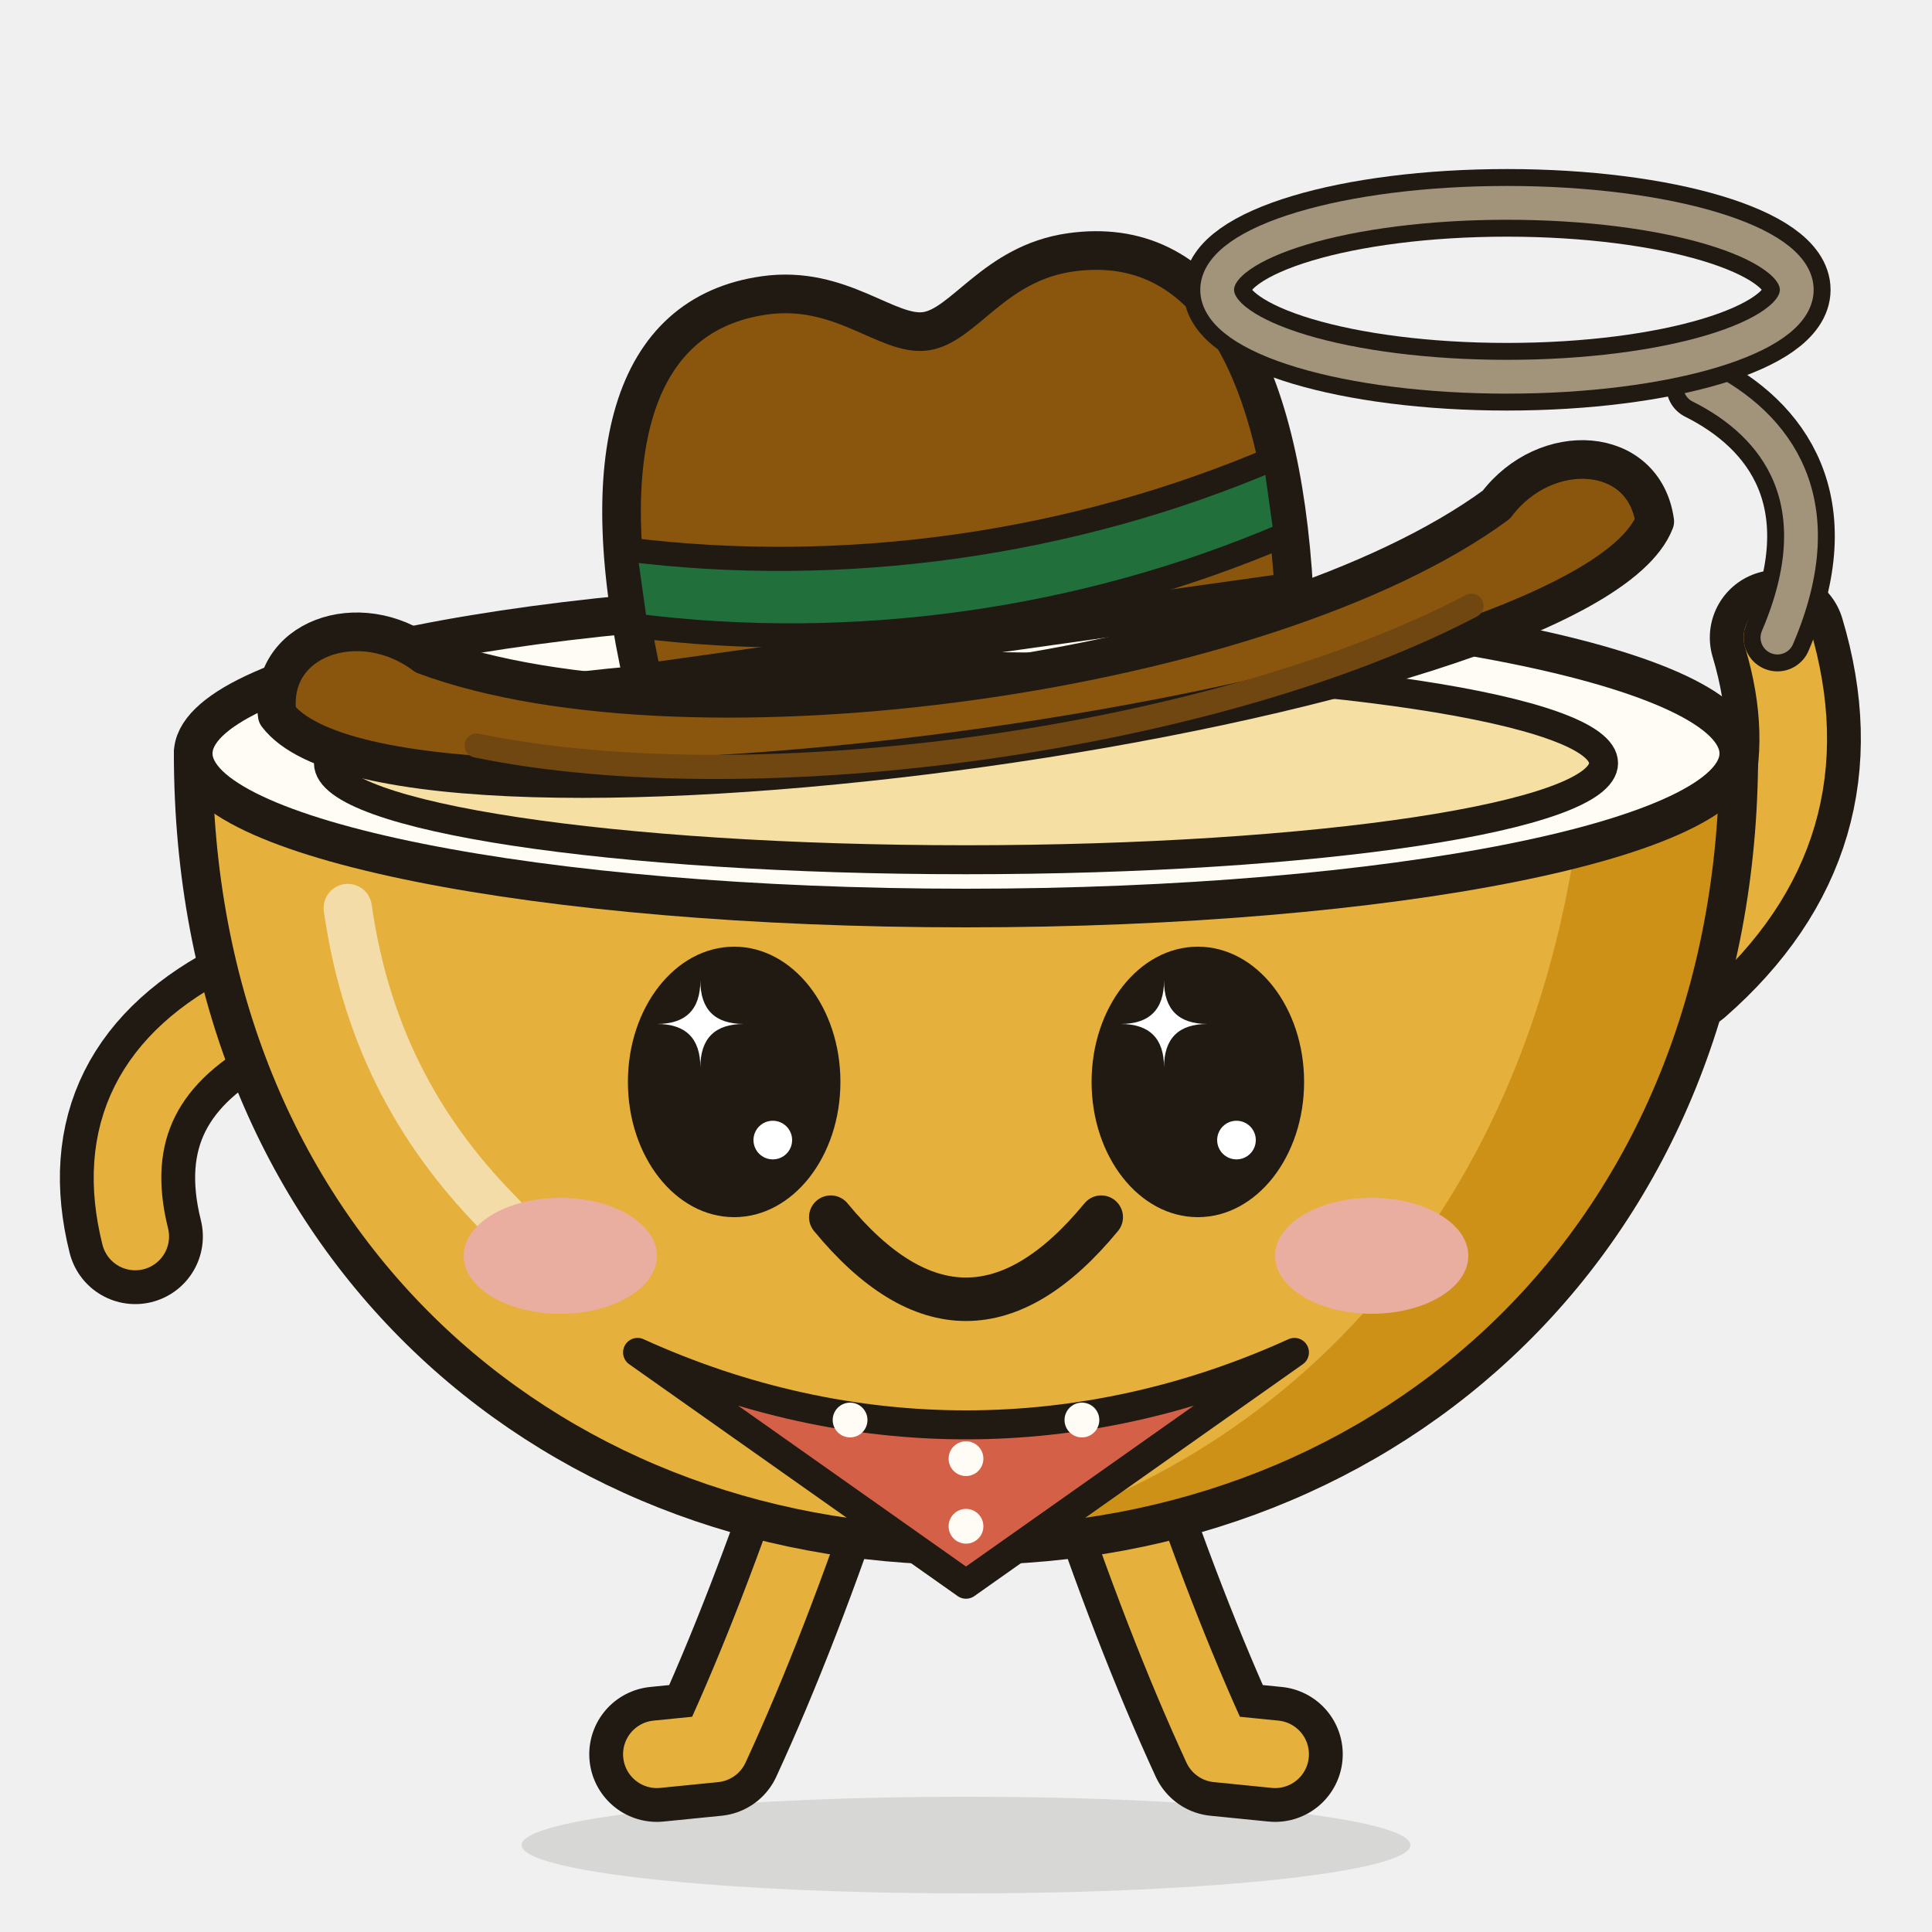
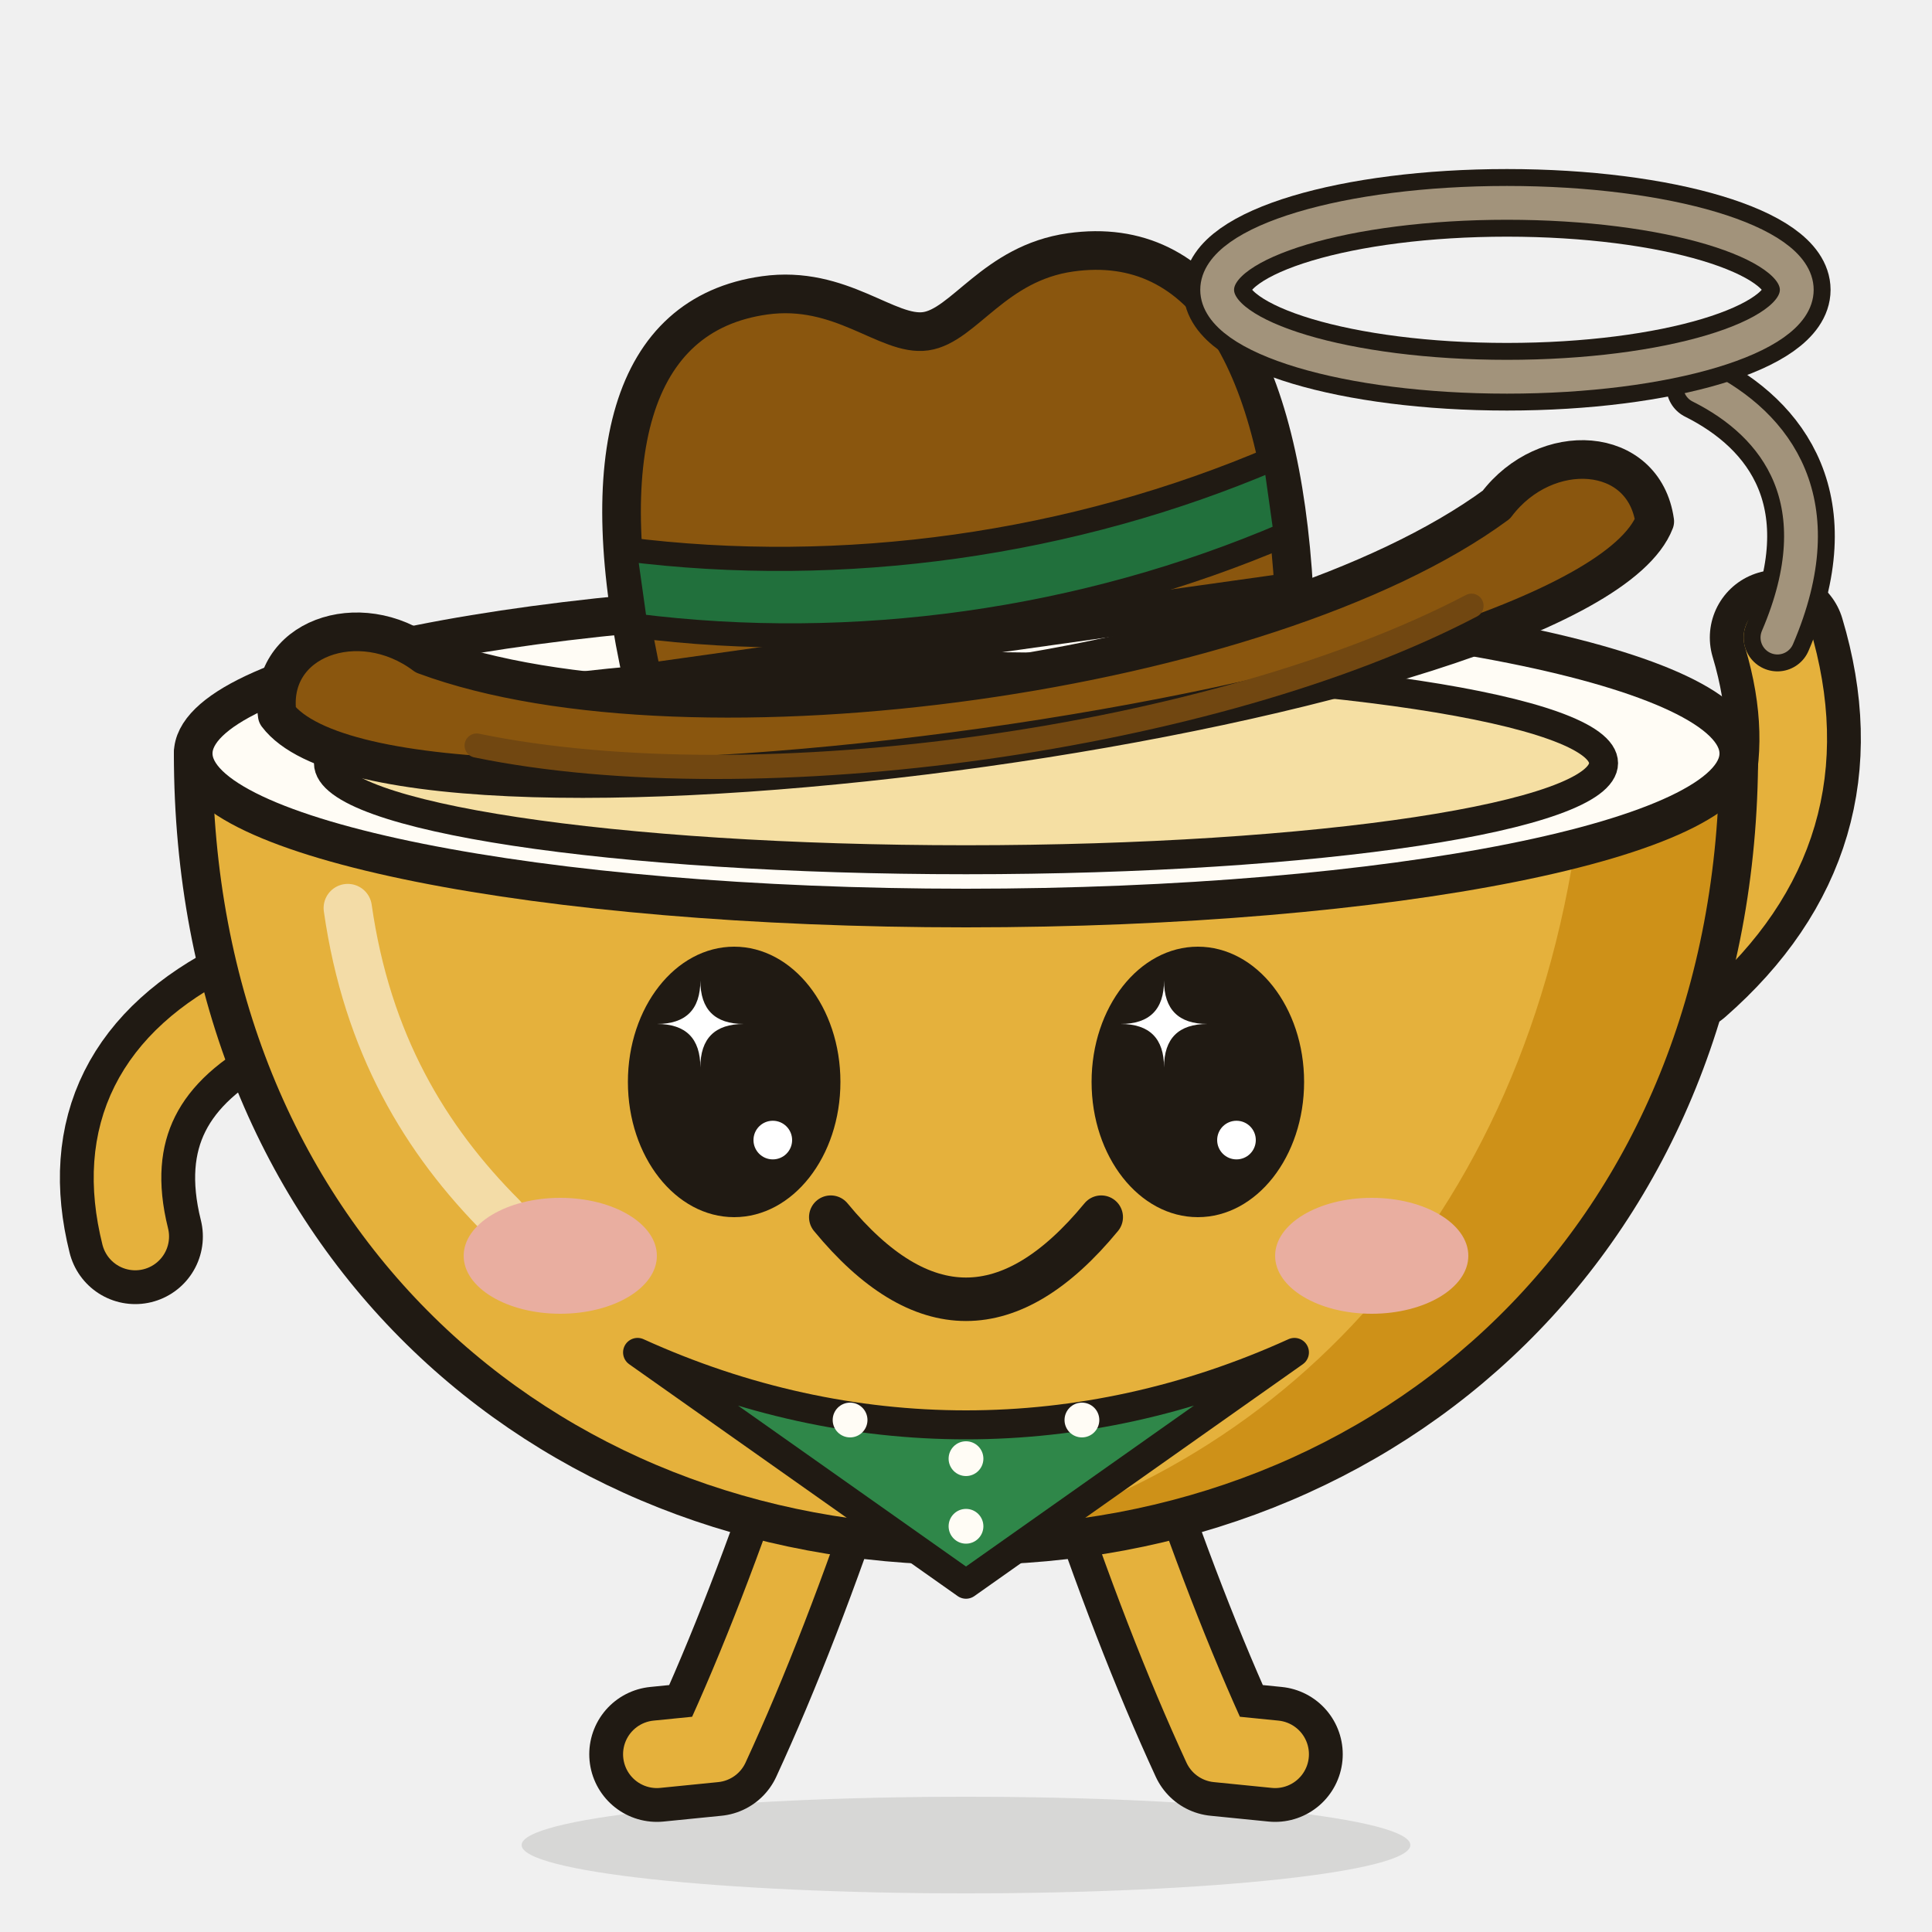
<svg xmlns="http://www.w3.org/2000/svg" width="400" height="400" viewBox="0 0 200 200" fill="none">
  <ellipse cx="100" cy="191" rx="46" ry="5" fill="#201a13" fill-opacity="0.12" />
  <g>
    <path d="M86 150Q80 168 74 181l-6 0.6" stroke="#201a13" stroke-width="14" stroke-linecap="round" stroke-linejoin="round" fill="none" />
    <path d="M86 150Q80 168 74 181l-6 0.6" stroke="#e5b13c" stroke-width="7" stroke-linecap="round" stroke-linejoin="round" fill="none" />
    <path d="M114 150Q120 168 126 181l6 0.6" stroke="#201a13" stroke-width="14" stroke-linecap="round" stroke-linejoin="round" fill="none" />
    <path d="M114 150Q120 168 126 181l6 0.6" stroke="#e5b13c" stroke-width="7" stroke-linecap="round" stroke-linejoin="round" fill="none" />
    <path d="M26 104Q10 112 14 128" stroke="#201a13" stroke-width="14" stroke-linecap="round" stroke-linejoin="round" fill="none" />
    <path d="M26 104Q10 112 14 128" stroke="#e5b13c" stroke-width="7" stroke-linecap="round" stroke-linejoin="round" fill="none" />
    <path d="M174 100Q190 86 184 66" stroke="#201a13" stroke-width="14" stroke-linecap="round" stroke-linejoin="round" fill="none" />
    <path d="M174 100Q190 86 184 66" stroke="#e5b13c" stroke-width="7" stroke-linecap="round" stroke-linejoin="round" fill="none" />
    <path d="M20 78C20 128 56 160 100 160C144 160 180 128 180 78Z" fill="#e5b13c" />
    <path d="M180 78C180 128 144 160 100 160C134 152 160 124 164 80Z" fill="#ce9118" />
    <path d="M36 94C38 108 44 118 52 126" stroke="#fff" stroke-width="5" stroke-linecap="round" stroke-linejoin="round" fill="none" stroke-opacity="0.55" />
    <path d="M20 78C20 128 56 160 100 160C144 160 180 128 180 78Z" fill="none" stroke="#201a13" stroke-width="4" stroke-linejoin="round" />
    <ellipse cx="100" cy="78" rx="80" ry="16" fill="#fffcf5" stroke="#201a13" stroke-width="4" />
    <ellipse cx="100" cy="79" rx="66" ry="10" fill="#f5dfa3" stroke="#201a13" stroke-width="3" />
    <ellipse cx="58" cy="130" rx="10" ry="6" fill="#e9aea0" />
    <ellipse cx="142" cy="130" rx="10" ry="6" fill="#e9aea0" />
    <ellipse cx="76" cy="112" rx="11" ry="14" fill="#201a13" />
    <path d="M72.5 101.5Q72.5 106 77 106Q72.5 106 72.5 110.5Q72.5 106 68 106Q72.5 106 72.5 101.5Z" fill="#fff" />
    <circle cx="80" cy="118.02" r="2" fill="#fff" />
    <ellipse cx="124" cy="112" rx="11" ry="14" fill="#201a13" />
    <path d="M120.5 101.5Q120.5 106 125 106Q120.5 106 120.5 110.5Q120.5 106 116 106Q120.5 106 120.5 101.5Z" fill="#fff" />
    <circle cx="128" cy="118.02" r="2" fill="#fff" />
    <path d="M86 126Q100 143 114 126" stroke="#201a13" stroke-width="4.5" stroke-linecap="round" stroke-linejoin="round" fill="none" />
-     <path d="M66 140C88 150 112 150 134 140L100 164Z" fill="#d56048" stroke="#201a13" stroke-width="3" stroke-linejoin="round" />
+     <path d="M66 140C88 150 112 150 134 140L100 164Z" fill="#2f8749" stroke="#201a13" stroke-width="3" stroke-linejoin="round" />
    <circle cx="88" cy="147" r="1.8" fill="#fffcf5" />
    <circle cx="100" cy="151" r="1.8" fill="#fffcf5" />
    <circle cx="112" cy="147" r="1.8" fill="#fffcf5" />
    <circle cx="100" cy="158" r="1.8" fill="#fffcf5" />
    <g transform="rotate(-8 100 64)">
      <path d="M66 66C64 42 70 28 84 28C92 28 96 34 100 34C104 34 108 28 116 28C130 28 136 42 134 66Z" fill="#8a560e" stroke="#201a13" stroke-width="4" stroke-linejoin="round" />
      <path d="M66 60C88 66 112 66 134 60V52C112 58 88 58 66 52Z" fill="#21703c" stroke="#201a13" stroke-width="2.5" stroke-linejoin="round" />
      <path d="M28 64C28 56 38 54 44 60C70 74 130 74 156 60C162 54 172 56 172 64C162 82 38 82 28 64Z" fill="#8a560e" stroke="#201a13" stroke-width="4" stroke-linejoin="round" />
      <path d="M48 70C76 80 124 80 152 70" stroke="#714711" stroke-width="2.5" stroke-linecap="round" stroke-linejoin="round" fill="none" />
    </g>
    <path d="M184 66C190 52 184 44 176 40" stroke="#201a13" stroke-width="7" stroke-linecap="round" stroke-linejoin="round" fill="none" />
    <path d="M184 66C190 52 184 44 176 40" stroke="#a2937b" stroke-width="3.5" stroke-linecap="round" stroke-linejoin="round" fill="none" />
    <ellipse cx="156" cy="30" rx="30" ry="9" fill="none" stroke="#201a13" stroke-width="7" />
    <ellipse cx="156" cy="30" rx="30" ry="9" fill="none" stroke="#a2937b" stroke-width="3.5" />
  </g>
</svg>
